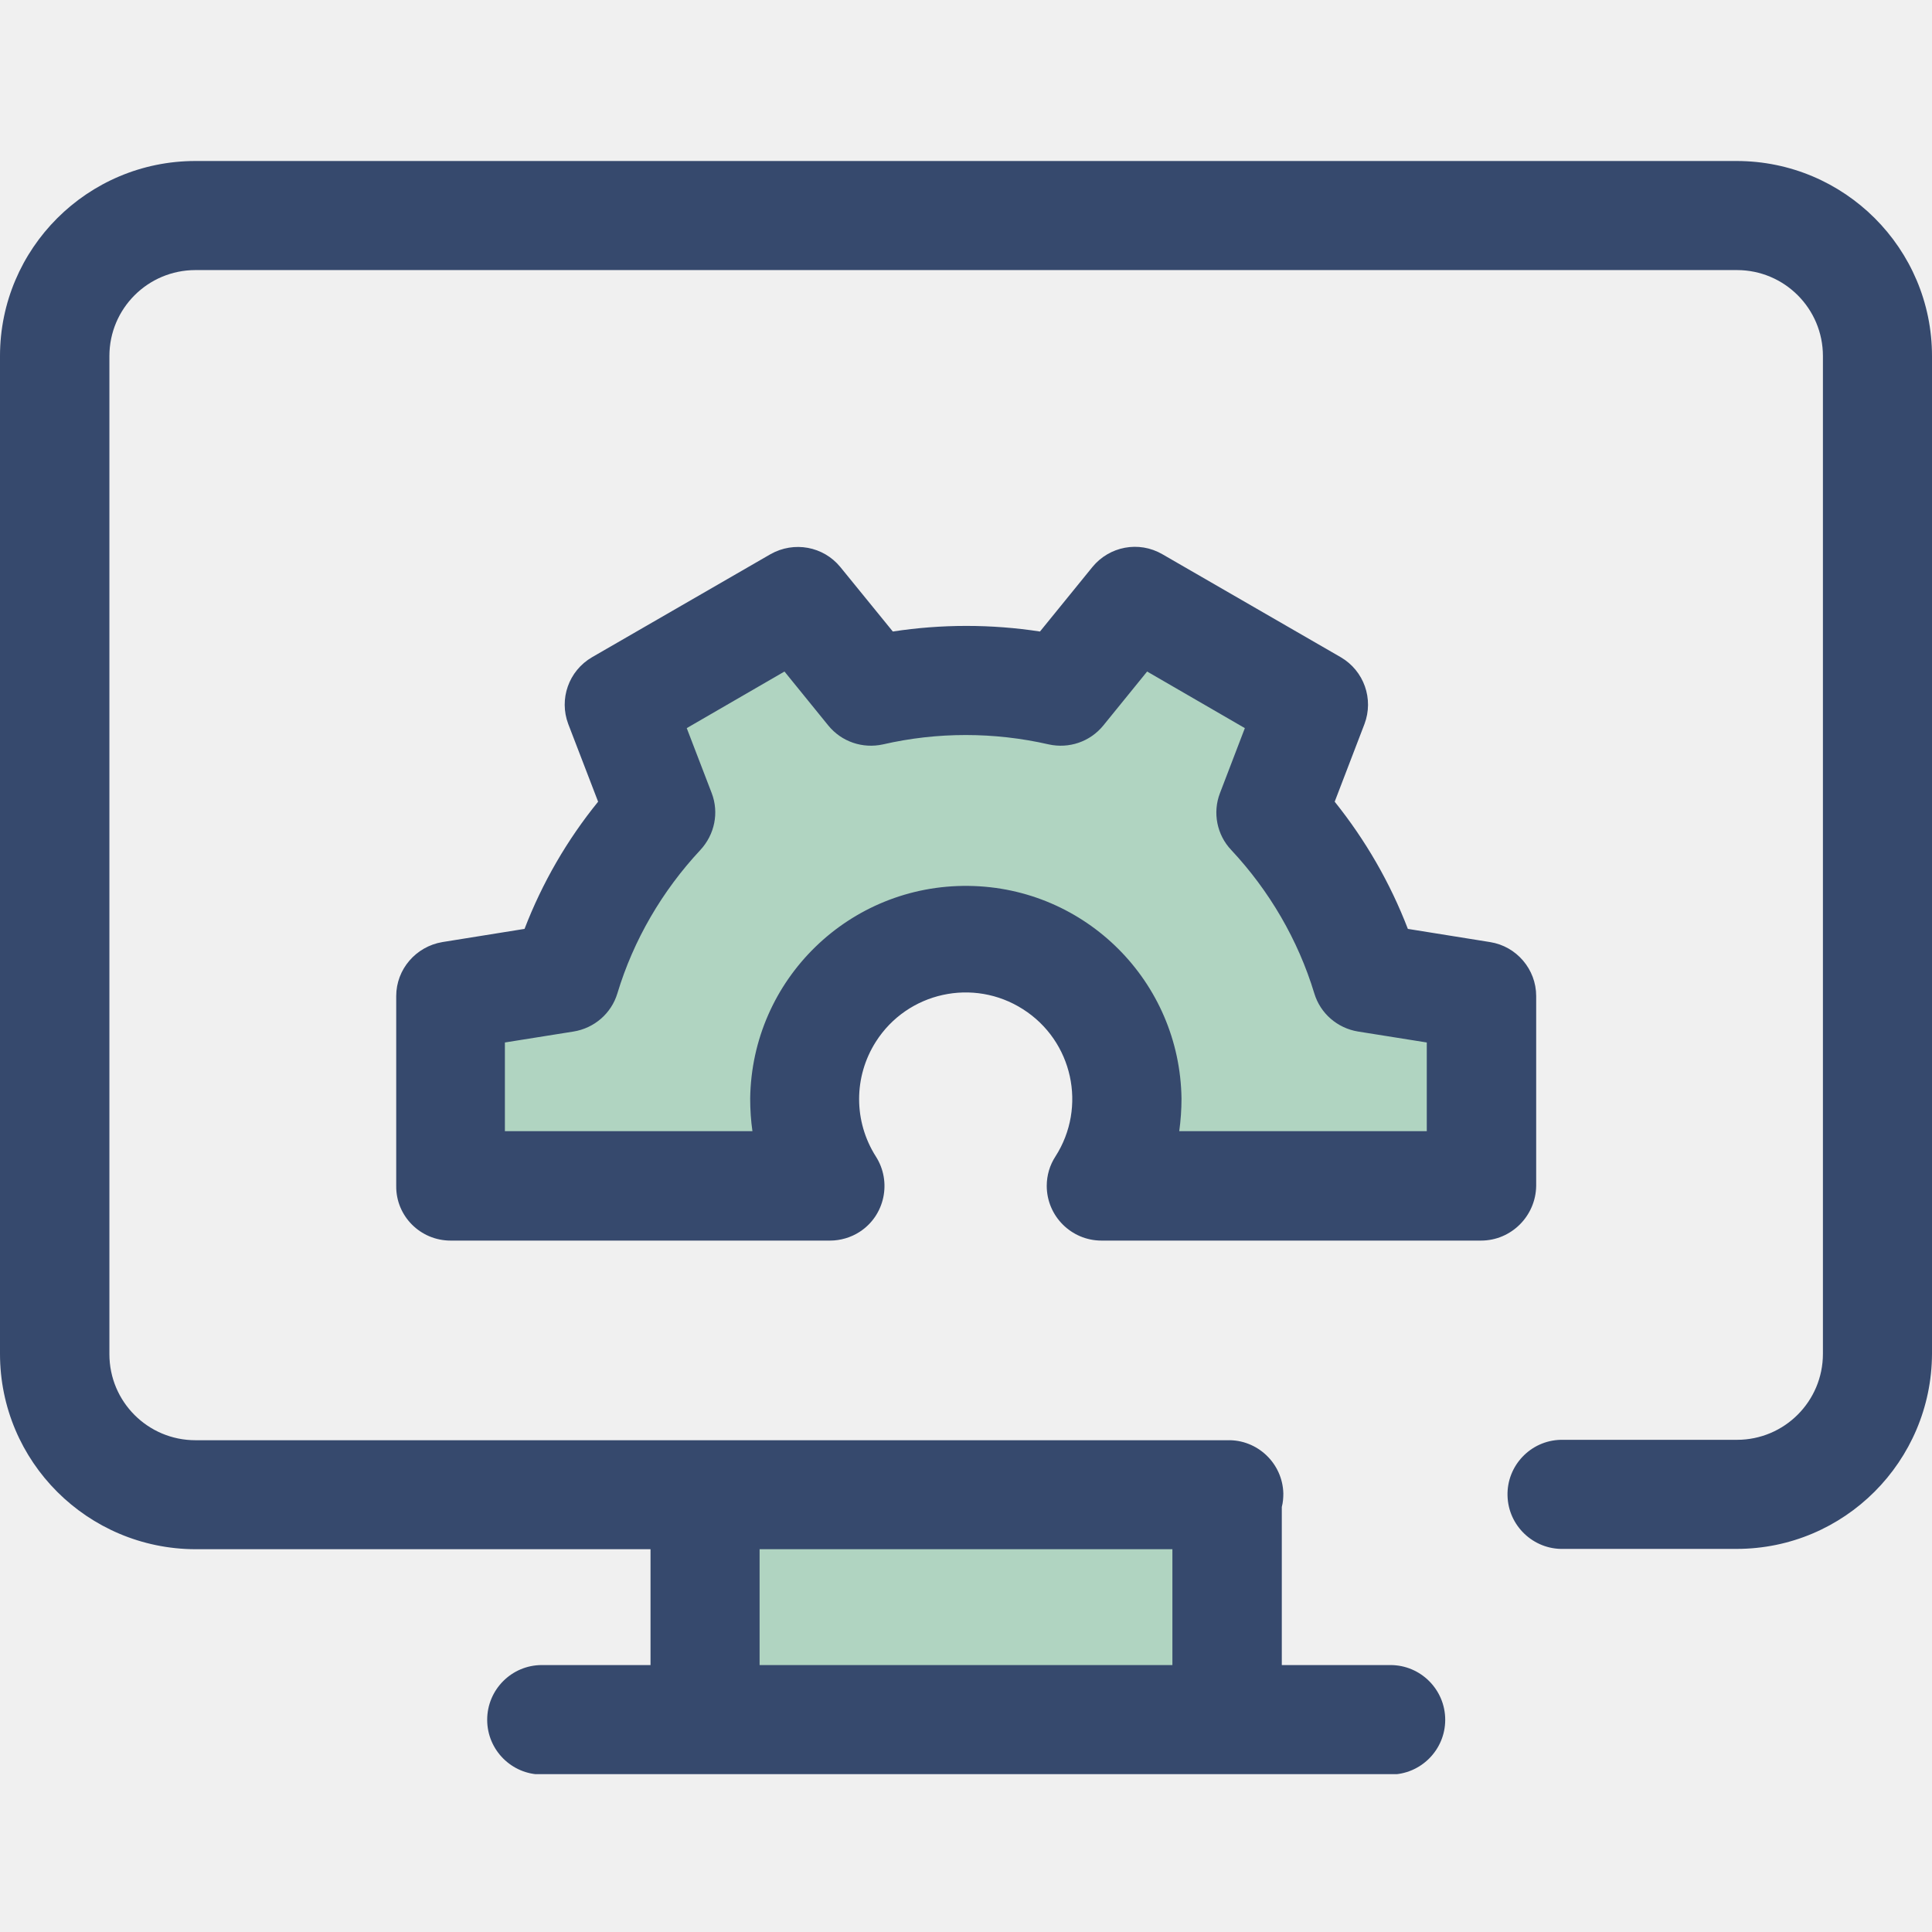
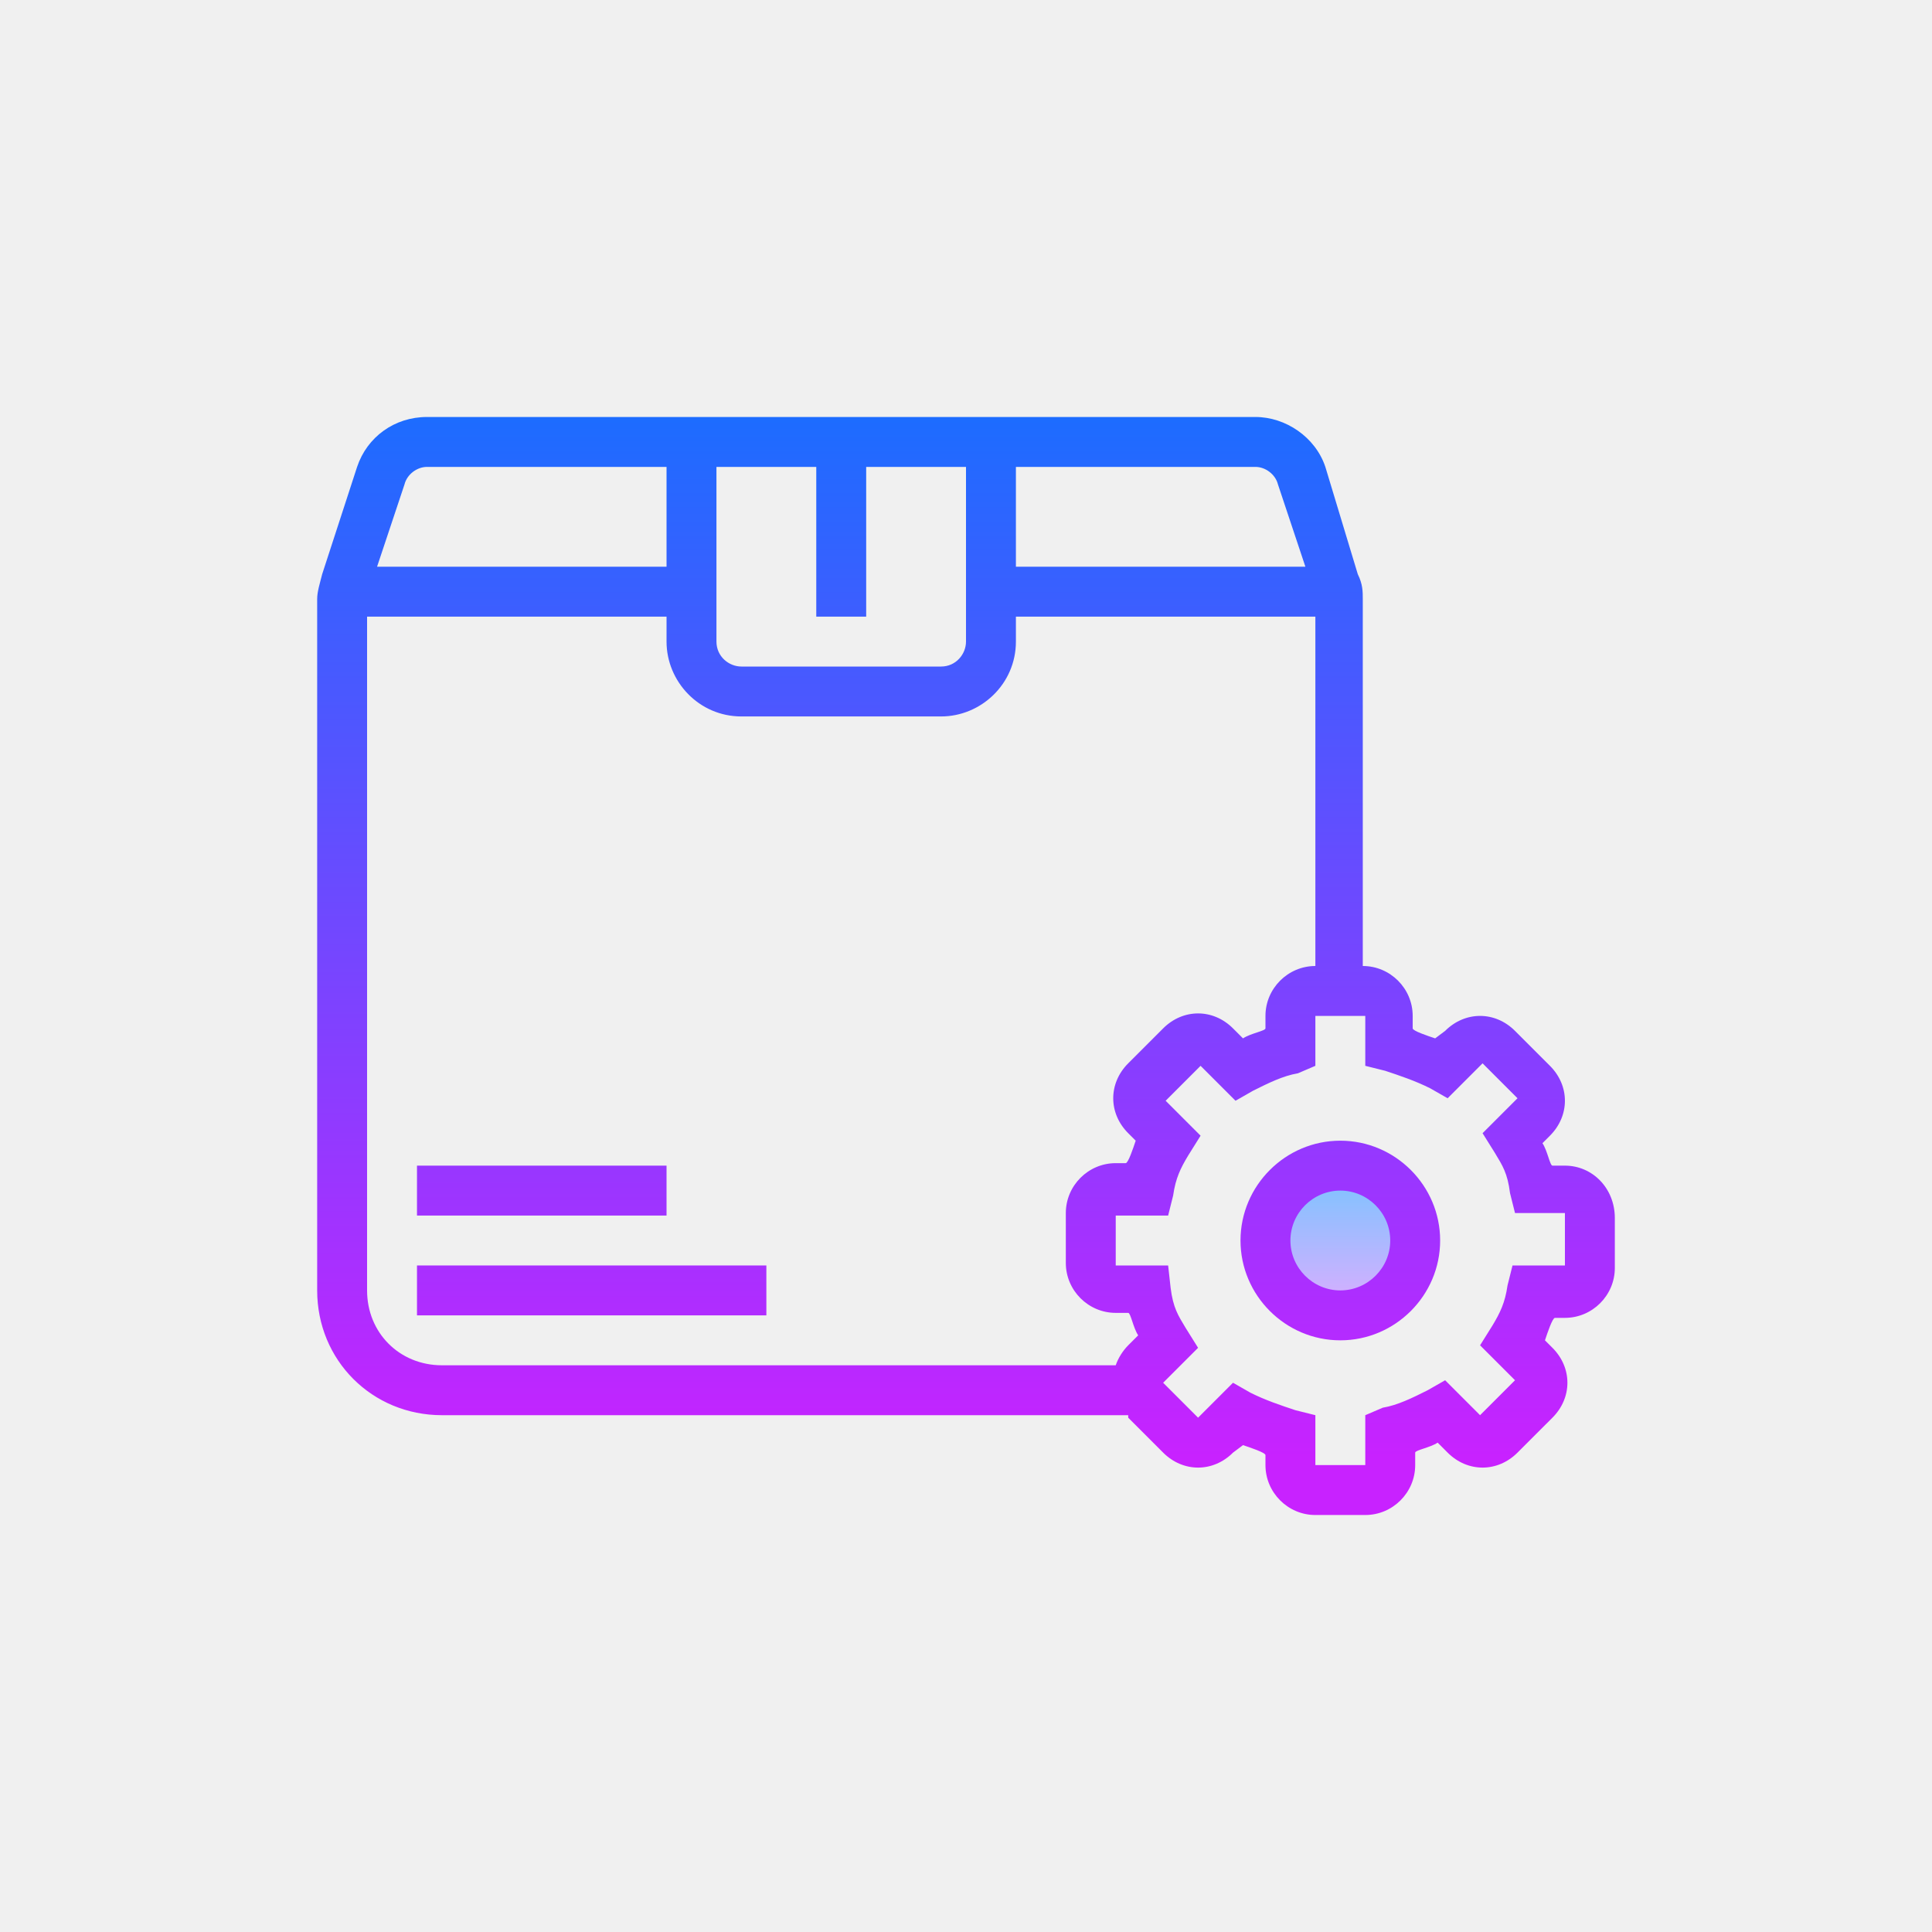
- <svg xmlns="http://www.w3.org/2000/svg" width="24" height="24" viewBox="0 0 24 24" fill="none">
-   <g clip-path="url(#clip0_15_31)">
-     <path d="M8.761 18.566H15.244V21.359H8.761V18.566Z" fill="#B0D4C1" />
-     <path d="M21.572 2H2.428C1.087 2 0 3.087 0 4.423V16.817C0 18.158 1.087 19.241 2.428 19.245H8.081V20.684H6.731C6.356 20.684 6.052 20.989 6.052 21.364C6.052 21.739 6.356 22.044 6.731 22.044H17.273C17.648 22.044 17.953 21.739 17.953 21.364C17.953 20.989 17.648 20.684 17.273 20.684H15.923V18.72C15.938 18.664 15.942 18.608 15.942 18.552C15.933 18.177 15.619 17.881 15.248 17.891H2.428C1.837 17.891 1.359 17.413 1.359 16.822V4.423C1.359 3.833 1.837 3.355 2.428 3.355H21.577C22.167 3.355 22.645 3.833 22.645 4.423V16.817C22.645 17.408 22.167 17.886 21.577 17.886H19.387C19.012 17.895 18.717 18.209 18.727 18.58C18.736 18.955 19.05 19.25 19.42 19.241H21.572C22.913 19.241 23.995 18.153 24 16.817V4.423C24 3.087 22.913 2 21.572 2ZM14.564 19.245V20.684H9.436V19.245H14.564V19.245Z" fill="#36496D" />
-     <path d="M10.317 14.731C9.722 13.803 9.994 12.561 10.922 11.966C11.85 11.37 13.092 11.642 13.688 12.57C14.109 13.227 14.109 14.07 13.688 14.731H18.403V12.373L16.978 12.144C16.748 11.38 16.341 10.677 15.792 10.095L16.308 8.75L14.091 7.47L13.181 8.586C12.403 8.403 11.592 8.403 10.814 8.586L9.905 7.47L7.692 8.75L8.208 10.095C7.659 10.677 7.256 11.38 7.022 12.144L5.602 12.373V14.731H10.317V14.731Z" fill="#B0D4C1" />
-     <path d="M18.398 15.411H13.683C13.308 15.411 13.003 15.106 13.003 14.731C13.003 14.6 13.041 14.473 13.111 14.366C13.505 13.752 13.327 12.931 12.708 12.537C12.094 12.144 11.274 12.322 10.88 12.941C10.603 13.377 10.603 13.93 10.88 14.366C11.081 14.68 10.992 15.101 10.678 15.303C10.57 15.373 10.439 15.411 10.313 15.411H5.597C5.222 15.411 4.917 15.106 4.922 14.731V12.373C4.922 12.041 5.166 11.759 5.494 11.703L6.516 11.539C6.736 10.967 7.045 10.433 7.43 9.959L7.059 8.994C6.942 8.684 7.064 8.333 7.355 8.164L9.572 6.884C9.863 6.72 10.228 6.786 10.439 7.044L11.091 7.845C11.695 7.752 12.314 7.752 12.919 7.845L13.57 7.044C13.781 6.786 14.147 6.716 14.438 6.884L16.655 8.164C16.945 8.333 17.067 8.684 16.95 8.994L16.58 9.959C16.964 10.438 17.269 10.967 17.489 11.539L18.511 11.703C18.839 11.755 19.083 12.041 19.083 12.373V14.731C19.078 15.106 18.773 15.411 18.398 15.411V15.411ZM14.649 14.052H17.724V12.95L16.87 12.814C16.613 12.772 16.402 12.589 16.327 12.341C16.125 11.675 15.769 11.066 15.295 10.559C15.117 10.372 15.061 10.095 15.155 9.852L15.464 9.045L14.25 8.342L13.706 9.012C13.542 9.214 13.28 9.303 13.027 9.247C12.347 9.092 11.644 9.092 10.969 9.247C10.716 9.303 10.453 9.214 10.289 9.012L9.745 8.342L8.531 9.045L8.841 9.852C8.934 10.095 8.878 10.367 8.7 10.559C8.227 11.066 7.87 11.675 7.669 12.341C7.594 12.589 7.383 12.772 7.125 12.814L6.272 12.95V14.052H9.347C9.328 13.92 9.319 13.784 9.319 13.648C9.338 12.167 10.552 10.986 12.033 11.005C13.486 11.023 14.658 12.195 14.677 13.648C14.677 13.784 14.667 13.92 14.649 14.052Z" fill="#36496D" />
+ <svg xmlns="http://www.w3.org/2000/svg" id="Product_Management_24" width="24" height="24" viewBox="0 0 24 24">
+   <rect width="24" height="24" stroke="none" fill="#000000" opacity="0" />
+   <g transform="matrix(0.31 0 0 0.31 12 12)">
+     <g style="">
+       <g transform="matrix(1 0 0 1 15 11)" id="Layer_2">
+         <linearGradient id="SVGID_SVGID_1__1" gradientUnits="userSpaceOnUse" gradientTransform="matrix(1 0 0 1 -47 -43)" x1="47" y1="39.5" x2="47" y2="46.375">
+           <stop offset="0%" style="stop-color:rgb(109,199,255);stop-opacity: 1" />
+           <stop offset="100%" style="stop-color:rgb(230,171,255);stop-opacity: 1" />
+         </linearGradient>
+         <circle style="stroke: none; stroke-width: 1; stroke-dasharray: none; stroke-linecap: butt; stroke-dashoffset: 0; stroke-linejoin: miter; stroke-miterlimit: 4; fill: url(#SVGID_SVGID_1__1); fill-rule: nonzero; opacity: 1;" cx="0" cy="0" r="3" />
+       </g>
+       <g transform="matrix(1 0 0 1 -15 13)" id="Layer_2">
+         <linearGradient id="SVGID_SVGID_2__2" gradientUnits="userSpaceOnUse" gradientTransform="matrix(1 0 0 1 -17 -45)" x1="17" y1="9.383" x2="17" y2="51.707">
+           <stop offset="0%" style="stop-color:rgb(26,109,255);stop-opacity: 1" />
+           <stop offset="100%" style="stop-color:rgb(200,34,255);stop-opacity: 1" />
+         </linearGradient>
+         <rect style="stroke: none; stroke-width: 1; stroke-dasharray: none; stroke-linecap: butt; stroke-dashoffset: 0; stroke-linejoin: miter; stroke-miterlimit: 4; fill: url(#SVGID_SVGID_2__2); fill-rule: nonzero; opacity: 1;" x="-7" y="-1" rx="0" ry="0" width="14" height="2" />
+       </g>
+       <g transform="matrix(1 0 0 1 -17 9)" id="Layer_2">
+         <linearGradient id="SVGID_SVGID_3__3" gradientUnits="userSpaceOnUse" gradientTransform="matrix(1 0 0 1 -15 -41)" x1="15" y1="9.383" x2="15" y2="51.707">
+           <stop offset="0%" style="stop-color:rgb(26,109,255);stop-opacity: 1" />
+           <stop offset="100%" style="stop-color:rgb(200,34,255);stop-opacity: 1" />
+         </linearGradient>
+         <rect style="stroke: none; stroke-width: 1; stroke-dasharray: none; stroke-linecap: butt; stroke-dashoffset: 0; stroke-linejoin: miter; stroke-miterlimit: 4; fill: url(#SVGID_SVGID_3__3); fill-rule: nonzero; opacity: 1;" x="-5" y="-1" rx="0" ry="0" width="10" height="2" />
+       </g>
+       <g transform="matrix(1 0 0 1 0 0)" id="Layer_2">
+         <linearGradient id="SVGID_SVGID_4__4" gradientUnits="userSpaceOnUse" gradientTransform="matrix(1 0 0 1 0 0)" x1="32" y1="9.383" x2="32" y2="51.707">
+           <stop offset="0%" style="stop-color:rgb(26,109,255);stop-opacity: 1" />
+           <stop offset="100%" style="stop-color:rgb(200,34,255);stop-opacity: 1" />
+         </linearGradient>
+         <path style="stroke: none; stroke-width: 1; stroke-dasharray: none; stroke-linecap: butt; stroke-dashoffset: 0; stroke-linejoin: miter; stroke-miterlimit: 4; fill: url(#SVGID_SVGID_4__4); fill-rule: nonzero; opacity: 1;" transform=" translate(-32, -32)" d="M 56 40 L 55.5 40 C 55.4 40 55.3 39.4 55.1 39.1 L 55.4 38.8 C 56.2 38 56.2 36.8 55.4 36 L 54 34.6 C 53.6 34.2 53.1 34 52.6 34 L 52.6 34 C 52.1 34 51.6 34.2 51.2 34.6 L 50.8 34.9 C 50.5 34.8 49.9 34.6 49.9 34.5 L 49.9 34 C 49.9 32.9 49 32 47.9 32 L 47.9 17.3 C 47.9 17 47.9 16.7 47.7 16.3 L 46.4 12 C 46 10.8 44.8 10 43.6 10 L 10.4 10 C 9.1 10 8 10.8 7.6 12 L 6.2 16.3 C 6.1 16.7 6 17 6 17.3 L 6 45 C 6 47.8 8.2 50 11 50 L 38.5 50 C 38.5 50 38.5 50 38.5 50.1 L 39.9 51.5 C 40.3 51.9 40.8 52.1 41.3 52.1 L 41.3 52.1 C 41.8 52.1 42.3 51.9 42.7 51.5 L 43.1 51.2 C 43.4 51.3 44 51.5 44 51.6 L 44 52 C 44 53.1 44.9 54 46 54 L 48 54 C 49.1 54 50 53.1 50 52 L 50 51.5 C 50 51.4 50.6 51.3 50.9 51.1 L 51.3 51.5 C 51.7 51.9 52.2 52.1 52.7 52.1 L 52.7 52.1 C 53.2 52.1 53.7 51.9 54.1 51.5 L 55.5 50.1 C 56.3 49.3 56.3 48.1 55.5 47.3 L 55.2 47 C 55.3 46.7 55.5 46.1 55.6 46.1 L 56 46.1 C 57.1 46.1 58 45.2 58 44.1 L 58 42.1 C 58 40.9 57.1 40 56 40 z M 34 12 L 43.6 12 C 44 12 44.4 12.3 44.5 12.7 L 45.6 16 L 34 16 L 34 12 z M 22 12 L 26 12 L 26 18 L 28 18 L 28 12 L 32 12 L 32 19 C 32 19.5 31.6 20 31 20 L 23 20 C 22.5 20 22 19.6 22 19 L 22 12 z M 9.5 12.7 C 9.6 12.3 10 12 10.4 12 L 20 12 L 20 16 L 8.4 16 L 9.5 12.7 z M 38.5 47.2 C 38.3 47.4 38.1 47.7 38 48 L 11 48 C 9.3 48 8 46.7 8 45 L 8 18 L 20 18 L 20 19 C 20 20.6 21.3 22 23 22 L 31 22 C 32.6 22 34 20.7 34 19 L 34 18 L 46 18 L 46 32 C 44.9 32 44 32.9 44 34 L 44 34.5 C 44 34.6 43.4 34.7 43.1 34.9 L 42.7 34.5 C 42.3 34.1 41.8 33.9 41.3 33.9 L 41.3 33.9 C 40.8 33.9 40.3 34.1 39.9 34.5 L 38.5 35.9 C 37.7 36.7 37.7 37.9 38.5 38.7 L 38.8 39 C 38.7 39.3 38.5 39.9 38.4 39.9 L 38 39.9 C 36.9 39.9 36 40.8 36 41.9 L 36 43.9 C 36 45 36.9 45.9 38 45.9 L 38.5 45.9 C 38.6 45.9 38.7 46.5 38.9 46.8 L 38.5 47.2 z M 56 44 L 53.9 44 L 53.7 44.8 C 53.6 45.5 53.4 45.9 53.1 46.4 L 52.6 47.2 L 54 48.6 L 52.6 50 L 51.2 48.6 L 50.5 49 C 49.9 49.3 49.3 49.6 48.7 49.7 L 48 50 L 48 52 L 46 52 L 46 50 L 45.2 49.8 C 44.6 49.6 44 49.4 43.4 49.1 L 42.7 48.7 L 41.3 50.1 L 39.9 48.7 L 41.3 47.3 L 40.8 46.5 C 40.5 46 40.3 45.7 40.2 44.9 L 40.1 44 L 38 44 L 38 42 L 40.1 42 L 40.3 41.2 C 40.4 40.5 40.6 40.1 40.9 39.6 L 41.4 38.8 L 40 37.4 L 41.4 36 L 42.8 37.4 L 43.5 37 C 44.1 36.7 44.7 36.4 45.3 36.3 L 46 36 L 46 34 L 48 34 L 48 36 L 48.8 36.2 C 49.4 36.4 50 36.6 50.6 36.9 L 51.3 37.3 L 52.7 35.9 L 54.1 37.3 L 52.7 38.7 L 53.2 39.5 C 53.5 40 53.7 40.3 53.8 41.1 L 54 41.9 L 56 41.9 L 56 44 z" stroke-linecap="round" />
+       </g>
+       <g transform="matrix(1 0 0 1 15 11)" id="Layer_2">
+         <linearGradient id="SVGID_SVGID_5__5" gradientUnits="userSpaceOnUse" gradientTransform="matrix(1 0 0 1 0 0)" x1="47" y1="9.383" x2="47" y2="51.707">
+           <stop offset="0%" style="stop-color:rgb(26,109,255);stop-opacity: 1" />
+           <stop offset="100%" style="stop-color:rgb(200,34,255);stop-opacity: 1" />
+         </linearGradient>
+         <path style="stroke: none; stroke-width: 1; stroke-dasharray: none; stroke-linecap: butt; stroke-dashoffset: 0; stroke-linejoin: miter; stroke-miterlimit: 4; fill: url(#SVGID_SVGID_5__5); fill-rule: nonzero; opacity: 1;" transform=" translate(-47, -43)" d="M 47 39 C 44.8 39 43 40.8 43 43 C 43 45.2 44.8 47 47 47 C 49.2 47 51 45.2 51 43 C 51 40.8 49.2 39 47 39 z M 47 45 C 45.9 45 45 44.1 45 43 C 45 41.9 45.9 41 47 41 C 48.1 41 49 41.9 49 43 C 49 44.1 48.1 45 47 45 z" stroke-linecap="round" />
+       </g>
+     </g>
  </g>
-   <defs>
-     <clipPath id="clip0_15_31">
-       <rect width="24" height="20.039" fill="white" transform="translate(0 2)" />
-     </clipPath>
-   </defs>
</svg>
